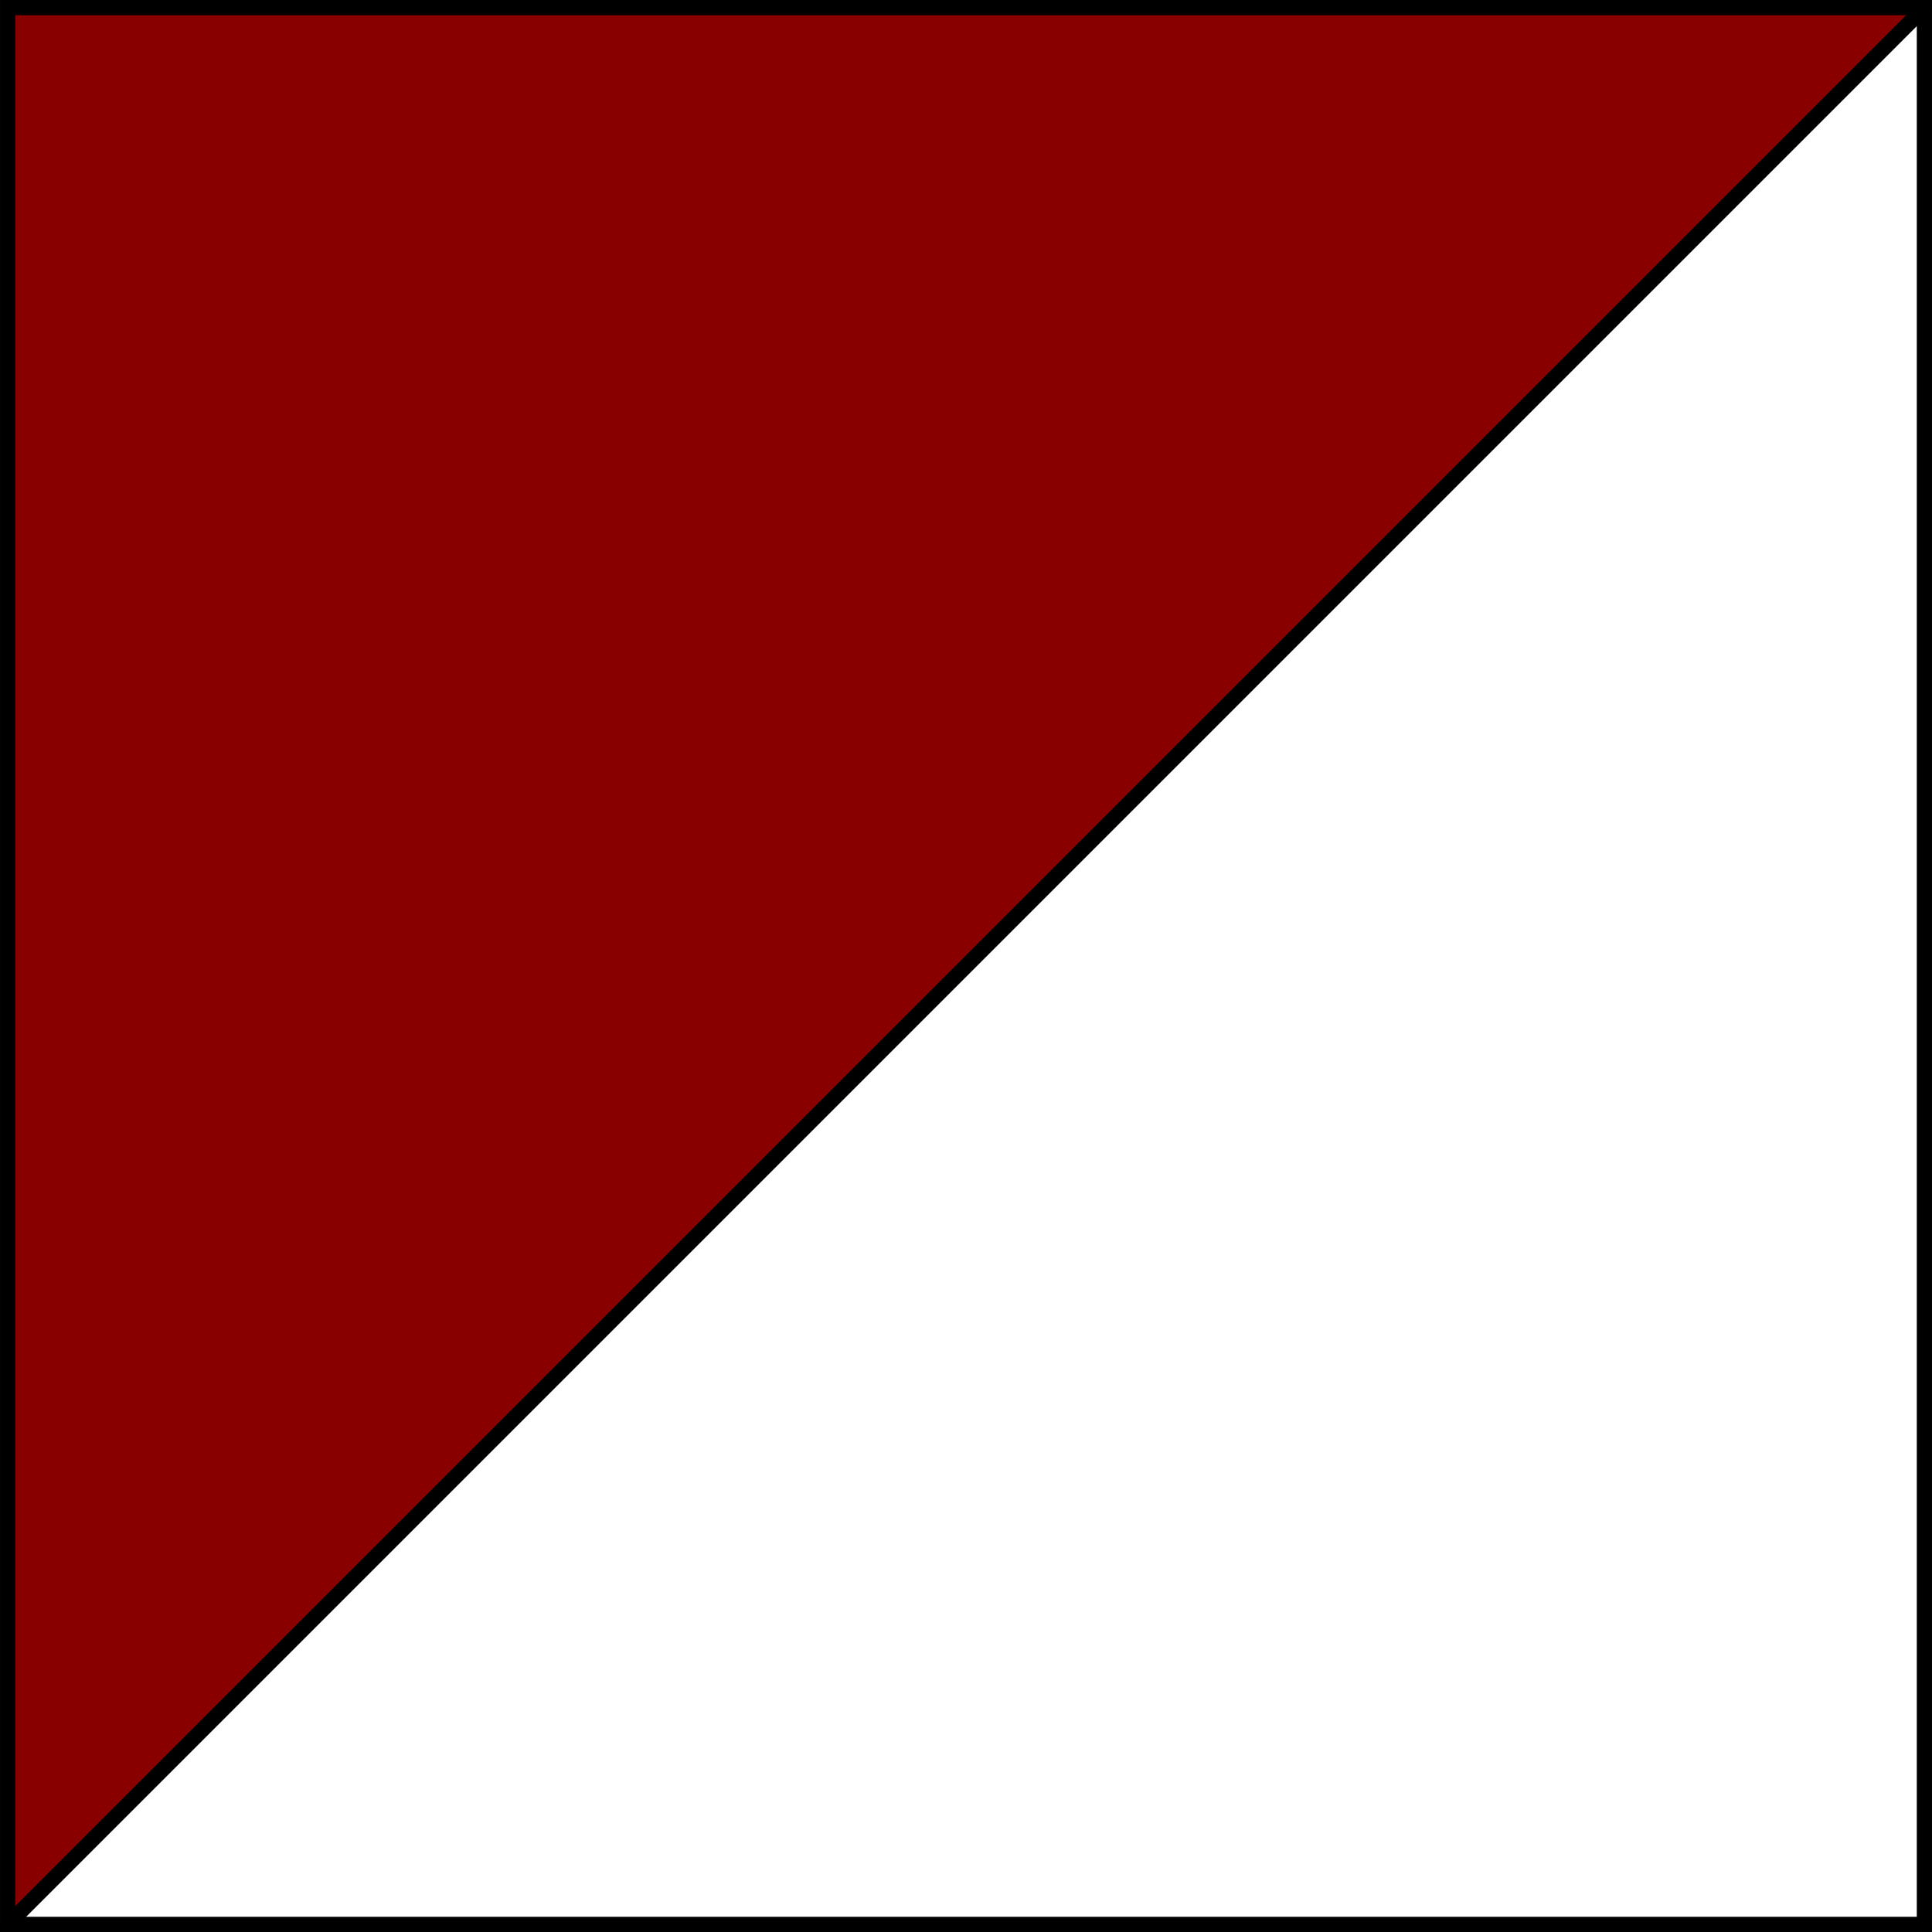
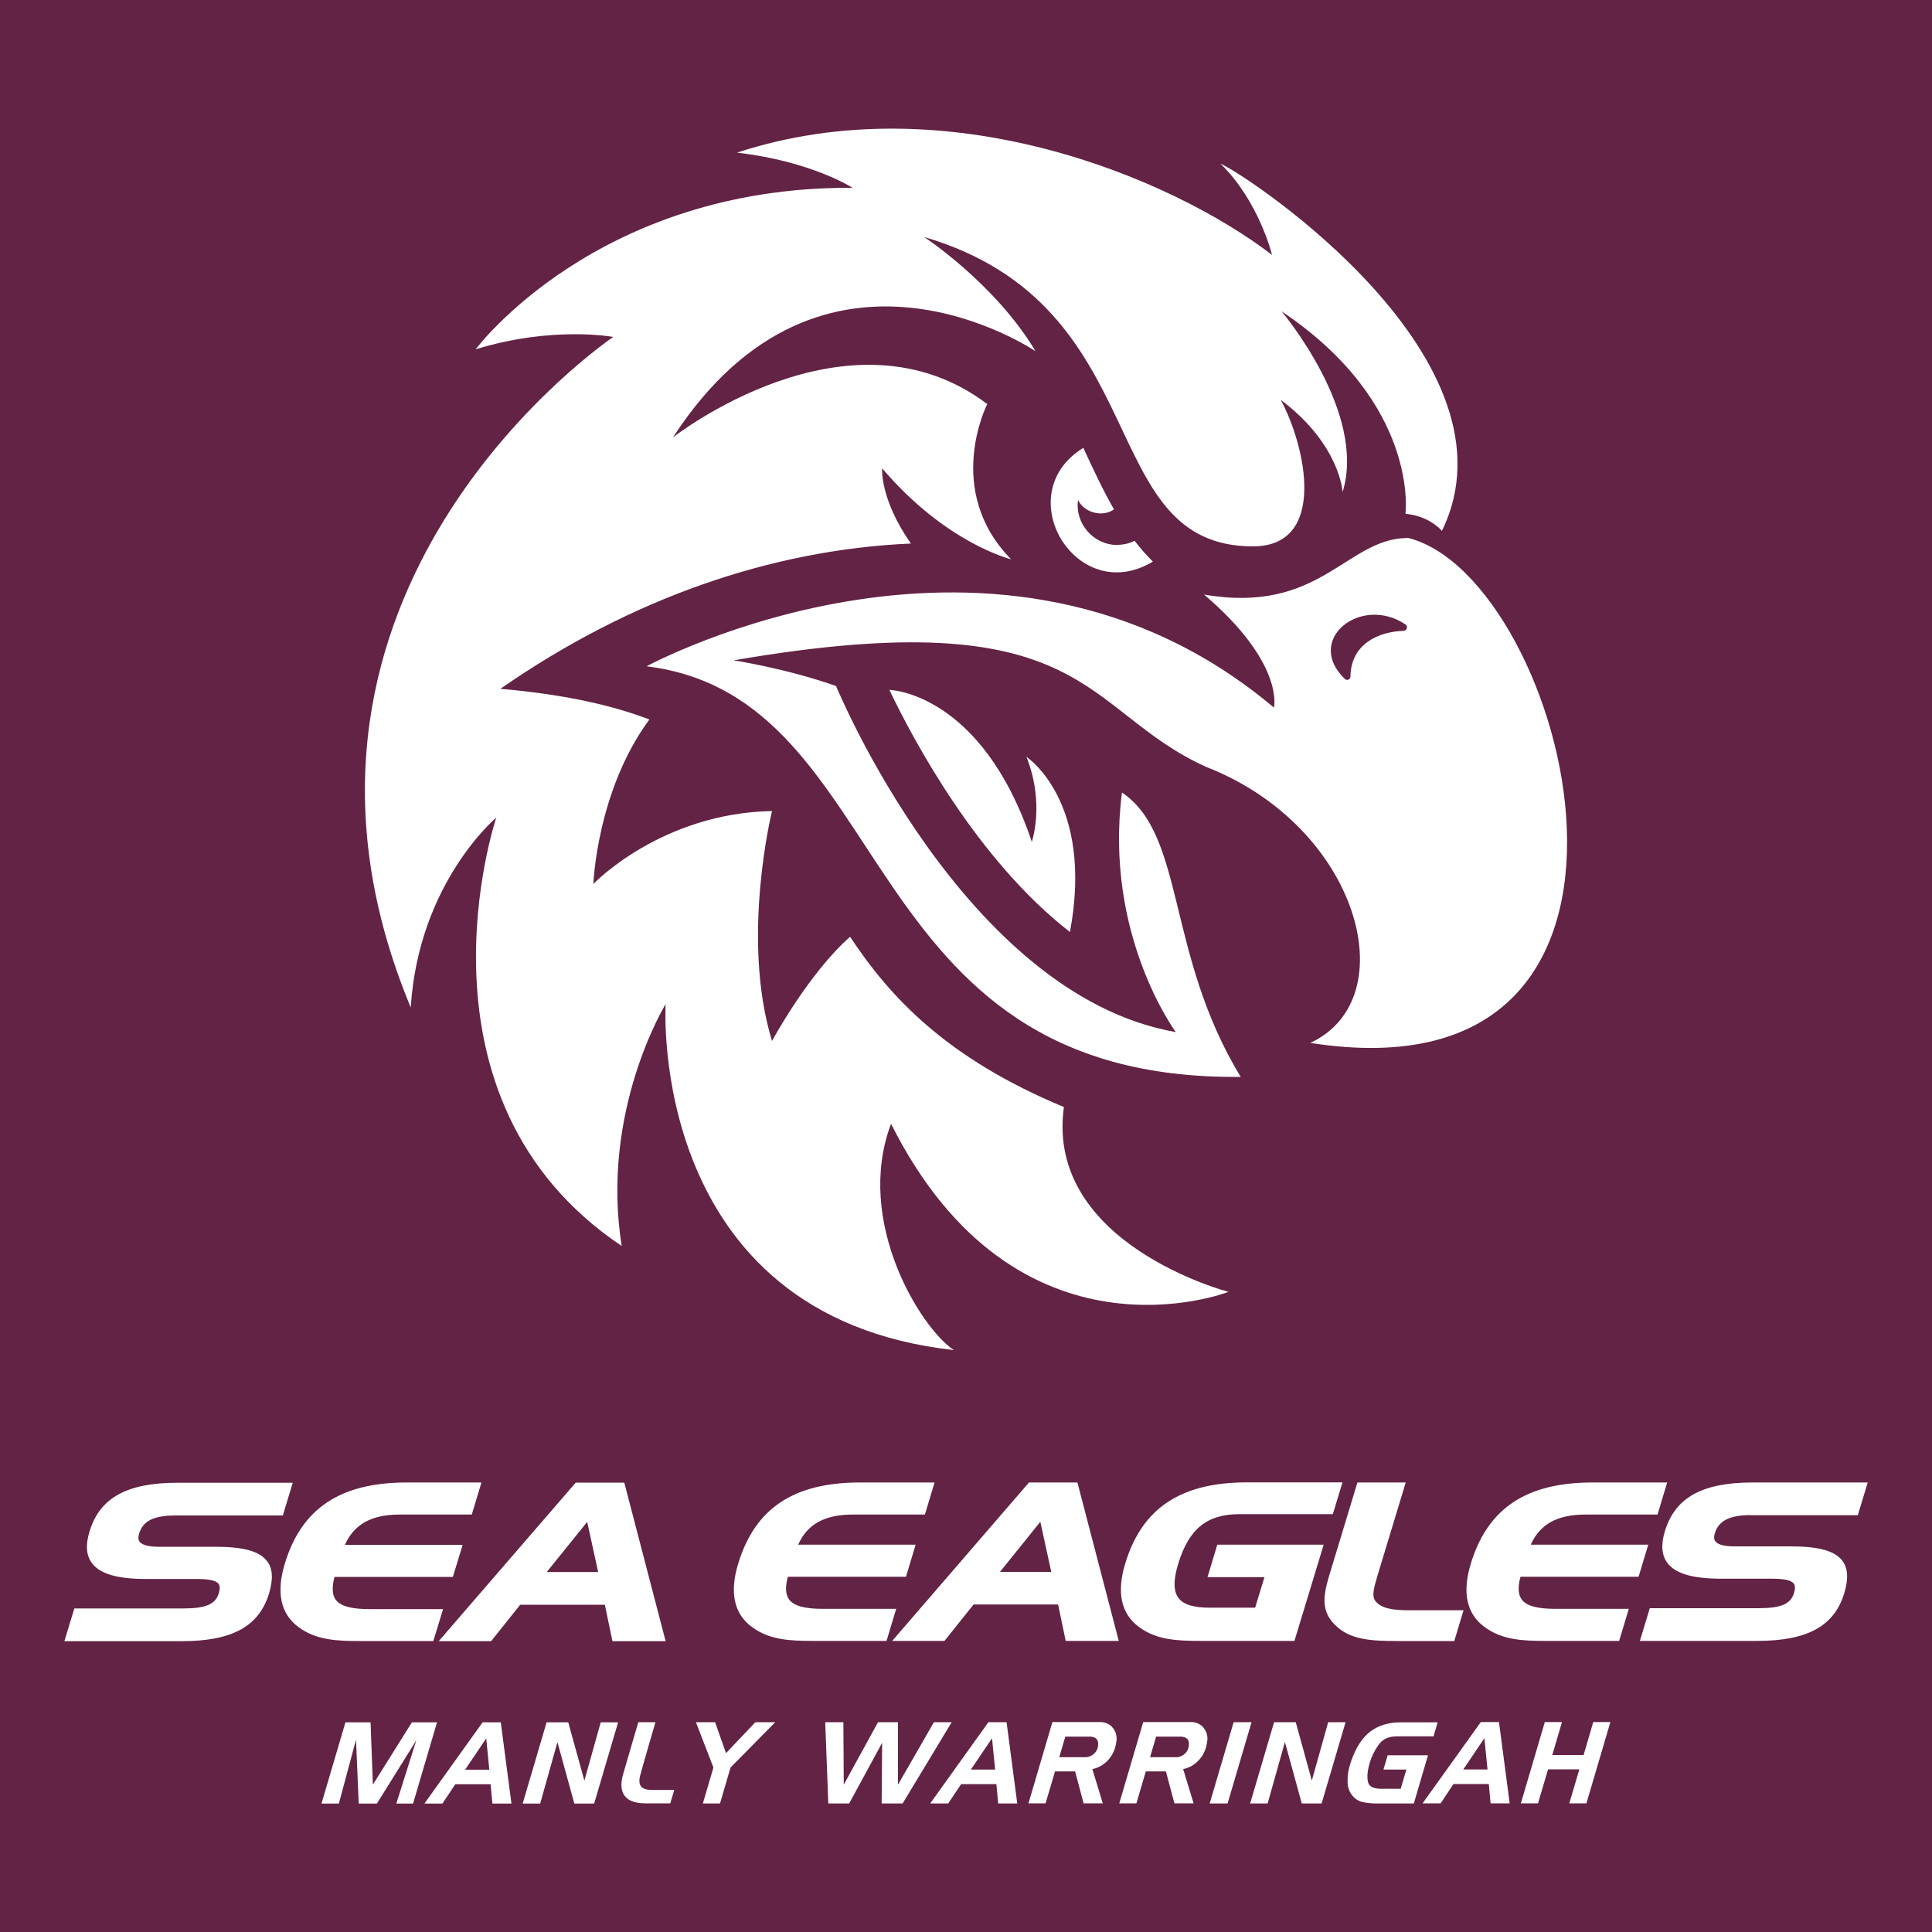
- <svg xmlns="http://www.w3.org/2000/svg" width="117" height="117" id="svg2168" version="1.0">
-   <defs id="defs2170" />
-   <g id="layer1" transform="translate(0,-935.3621)">
-     <path style="fill:#ffffff;fill-opacity:1;fill-rule:evenodd;stroke:#000000;stroke-width:0.921px;stroke-linecap:butt;stroke-linejoin:miter;stroke-opacity:1" d="M 0.461,1051.902 L 116.539,1051.902 L 116.539,935.823 L 0.461,1051.902 z " id="path3159" />
-     <path style="fill:#880000;fill-opacity:1;fill-rule:evenodd;stroke:#000000;stroke-width:0.921px;stroke-linecap:butt;stroke-linejoin:miter;stroke-opacity:1" d="M 0.461,1051.902 L 0.461,935.823 L 116.539,935.823 L 0.461,1051.902 z " id="path3161" />
+ <svg xmlns="http://www.w3.org/2000/svg" xml:space="preserve" width="100" height="100" fill-rule="evenodd" stroke-linejoin="round" stroke-miterlimit="2" clip-rule="evenodd" viewBox="0 0 100 100" version="1.1" id="svg1">
+   <defs id="defs1" />
+   <g id="layer10">
+     <rect style="fill:#632344;fill-rule:evenodd;stroke:#000000;fill-opacity:1" id="rect1" width="150.424" height="142.373" x="-19.492" y="-11.441" />
+   </g>
+   <g id="layer9">
+     <path fill="#fff" fill-rule="nonzero" d="M53.127 39.173c.966 2.414.28 4.4.28 4.4-2.607-7.76-7.374-7.866-7.374-7.866 1.214 2.54 4.534 8.8 9.347 12.533 1.267-6.767-2.253-9.067-2.253-9.067Zm4.706-10.966c-1.226.006-2.206-1.107-2.033-2.327.313.653 1.253.913 1.86.487-.56-.98-1.067-2.054-1.587-3.187-3.9 2.4-.346 8.273 3.6 5.887-.34-.334-.653-.694-.946-1.074a2.018 2.018 0 0 1-.894.207v.007Zm15.034-.36c-3.174 0-4.514 3.973-10.547 2.926 4.187 3.567 3.62 5.854 3.62 5.854-14.273-12.027-32.473-2.14-32.473-2.14 13.093 1.62 10.42 21.46 30.753 21.253-3.88-6.36-2.853-12.507-6.147-14.72-.946 7.373 2.787 12.4 2.787 12.4-11.007-1.927-17.587-17.913-17.587-17.913-2.613-.92-5.3-1.327-5.3-1.327 18.454-3.187 17.967 2.573 24.44 5.507C70.34 42.767 72.78 51.68 67.82 53.98c20.427 3.213 13.3-24.12 5.047-26.14v.007Zm-.227 4.806c-1.293.04-2.727.687-2.74 2.367 0 .153-.187.227-.293.12-2.107-2.027.826-4.367 3.14-2.82.146.1.073.327-.1.333h-.007Zm-9.467-24.18c1.994 1.94 2.667 4.72 2.667 4.72C60.58 9.167 48.993 4.34 38.147 7.9c3.86.447 5.98 1.82 5.98 1.82-13.247-.073-19.507 8.36-19.507 8.36 3.987-1.227 7.12-.64 7.12-.64-1.627 1.133-19.087 14.013-10.48 34.707.407-6.46 4.427-9.827 4.427-9.827S20.78 56.847 32.18 64.493c-1.12-6.993 2.273-12.52 2.273-12.52s-.986 16.147 14.92 17.907c-1.713-1.127-5.16-6.66-3.253-11.713 6.513 12.973 17.467 8.7 17.467 8.7s-9.5-2.474-8.52-9.567c-6.08-2.527-9-5.687-11.067-8.813-2.173 1.92-4.04 5.393-4.04 5.393-1.633-5.32 0-11.9 0-11.9-5.753.107-9.247 3.773-9.247 3.773s.174-4.82 2.9-8.513c-1.986-.76-4.486-1.307-7.713-1.587 6.707-4.66 13.993-7.2 21.247-7.52C45.52 25.8 45.66 24.24 45.66 24.24c3.327 3.907 6.673 4.707 6.673 4.707-3.513-3.574-1.233-8.034-1.233-8.034-7.193-5.42-16.267 1.727-16.267 1.727C42.587 10.687 53.6 18.18 53.6 18.18c-2.1-3.513-5.767-5.913-5.767-5.913 12.147 3.56 8.707 16.013 17.02 16.013 3.88 0 2.727-5.22 1.434-7.587 3.08 2.307 3.206 4.774 3.206 4.774 1.274-4.12-3.16-9.354-3.16-9.354 7.154 4.794 6.414 10.48 6.414 10.48 1.273.12 1.886.887 1.886.887C78.927 18.673 64.78 9.2 63.18 8.473h-.007ZM22.427 84.947l.506-1.66H19.12c-.94 0-1.493-.154-1.74-.48-.187-.254-.207-.64-.067-1.187h6.127l.507-1.66h-6.094c.474-1.067 1.38-1.567 2.834-1.567h3.733l.5-1.66h-3.86c-3.44 0-5.453 1.334-6.32 4.207-.453 1.493-.213 2.6.713 3.28.9.667 1.96.72 3.147.72h3.833l-.006.007ZM29.8 76.74l-7.093 8.207h2.713l1.507-1.887h4.38l.393 1.887h2.753l-2.14-8.207H29.8Zm-1.5 4.627 2.093-2.594.567 2.594H28.3Zm18.093 1.906H42.58c-.94 0-1.487-.153-1.733-.48-.187-.253-.214-.64-.067-1.18h6.113l.5-1.66h-6.08c.474-1.066 1.374-1.56 2.834-1.56h3.726l.5-1.66H44.52c-3.44 0-5.44 1.334-6.313 4.207-.454 1.493-.214 2.593.713 3.273.9.667 1.953.72 3.14.72h3.827l.5-1.66h.006Zm38.42-1.66.5-1.66h-6.08c.474-1.066 1.38-1.56 2.834-1.56h3.726l.5-1.66H82.44c-3.44 0-5.44 1.334-6.313 4.207-.454 1.493-.214 2.593.713 3.273.9.667 1.953.72 3.14.72h3.827l.5-1.66H80.5c-.94 0-1.493-.153-1.733-.48-.187-.253-.214-.64-.067-1.18h6.113Zm-70.986-.8c-.387-.526-1.22-.753-2.707-.753H8.193c-.506 0-.84-.093-.966-.26-.074-.1-.08-.24-.027-.42.2-.66.76-.94 1.88-.94h5.56l.513-1.693H9.187c-2.62 0-4.027.78-4.554 2.526-.213.7-.173 1.234.127 1.634.413.56 1.313.82 2.813.82h2.6c.647 0 1.014.08 1.14.253.074.1.08.26.014.48-.174.58-.674.793-1.847.793H3.847l-.514 1.694H9.4c2.607 0 4.007-.76 4.527-2.474.22-.733.193-1.28-.1-1.666v.006Zm45.126 3.4c.9.667 1.94.72 3.2.72H67l1.513-4.98h-5.506l-.507 1.68h2.947l-.48 1.58h-2.38c-.82 0-1.34-.166-1.594-.506-.26-.354-.266-.934-.006-1.774.546-1.793 1.486-2.56 3.153-2.56h4.847l.5-1.646h-4.934c-3.44 0-5.446 1.333-6.313 4.206-.453 1.494-.213 2.594.707 3.274l.006.006Zm10.114-.146c.76.806 1.853.873 3.313.873h2.893l.48-1.593h-2.786c-.854 0-1.447-.08-1.767-.467-.207-.247-.1-.66.093-1.307l1.467-4.84h-2.5l-1.46 4.814c-.333 1.106-.393 1.833.26 2.52h.007Zm21.54-5.64h5.553l.513-1.694H90.72c-2.613 0-4.02.78-4.547 2.527-.213.7-.166 1.233.127 1.633.42.56 1.307.82 2.807.82h2.6c.646 0 1.006.08 1.14.254.073.1.08.26.013.48-.173.58-.673.793-1.847.793h-5.62l-.513 1.693h6.06c2.607 0 4-.76 4.52-2.473.22-.733.193-1.28-.093-1.667-.387-.52-1.22-.753-2.7-.753h-2.92c-.5 0-.834-.093-.96-.26-.074-.1-.087-.24-.027-.42.193-.647.773-.94 1.873-.94l-.026.007ZM53.26 76.733l-7.08 8.2h2.707l1.506-1.886h4.374l.393 1.886h2.747l-2.14-8.2H53.26Zm-1.5 4.627 2.087-2.593.566 2.593h-2.66.007Zm-30.44 7.787-2.02 3.226-.12-3.226h-1.3l-1.24 4.206h.9l.887-3.306.14 3.306h.94l2.04-3.273-1.034 3.273h.867l1.24-4.206h-1.3Zm3.66 0-3.013 4.206h.933l.667-1h1.826l.094 1h.986l-.553-4.206h-.94Zm-.907 2.453 1.094-1.62.16 1.62h-1.254Zm6.174.567-.834-3.02h-1.12l-1.24 4.206h.907l.893-3.18.874 3.18h1.026l1.24-4.206h-.9l-.846 3.02Zm7.333-1.42-.567-1.607h-.993l.907 2.347-.547 1.86h.887l.546-1.86 2.314-2.347H39.1l-1.527 1.607h.007Zm10.76-1.607-1.86 3.233V89.14h-1.033l-1.774 3.233-.02-3.233h-.94l.16 4.207h1.08l1.707-3.14-.027 3.14h1.087l2.54-4.207h-.92Zm2.82 0-3.013 4.207h.933l.667-1h1.826l.094 1h.986L52.1 89.14h-.94Zm-.907 2.453 1.094-1.62.16 1.62h-1.254Zm13.6-2.453-1.24 4.207h.927l1.24-4.207h-.927Zm-29.926 0h-.887s-.6 2.033-.793 2.713c-.194.68-.134 1.487 1.153 1.487h1.293l.207-.693h-1.14c-.493 0-.78-.16-.62-.767.16-.607.787-2.74.787-2.74Zm23.62.227a.867.867 0 0 0-.6-.234h-2.474l-1.24 4.207h.887l.487-1.653h1.04l.44 1.653h.993l-.54-1.773c.613-.114 1.113-.654 1.22-1.287l.02-.12a.874.874 0 0 0-.24-.793h.007Zm-.72 1.053a.665.665 0 0 1-.307.433c-.1.06-.207.1-.32.1h-1.373l.313-1.066h1.247a.61.61 0 0 1 .3.066c.153.094.173.267.14.467Zm5.42-1.053a.867.867 0 0 0-.6-.234h-2.474l-1.24 4.207h.887l.487-1.653h1.04l.44 1.653h.993l-.54-1.773c.613-.114 1.113-.654 1.22-1.287l.02-.12a.874.874 0 0 0-.24-.793h.007Zm-.72 1.053a.665.665 0 0 1-.307.433c-.1.06-.207.1-.32.1h-1.373l.313-1.066h1.247a.61.61 0 0 1 .3.066c.153.094.173.267.14.467Zm6.373 1.74-.833-3.02h-1.12l-1.24 4.207h.906l.894-3.18.873 3.18h1.027l1.24-4.207h-.9l-.847 3.02Zm3.927-1.313-.22.746h1.186l-.293.994h-1c-.42 0-.653-.12-.7-.38-.047-.26-.02-.567.087-.92v-.014c.1-.346.26-.666.466-.96.207-.293.52-.44.94-.44H74.2l.213-.726h-1.906c-.634 0-1.16.16-1.574.473-.413.313-.733.8-.973 1.467-.02.06-.04.12-.06.173-.02.06-.033.12-.053.18-.08.287-.107.573-.094.847.014.273.107.506.287.7a.95.95 0 0 0 .547.3c.213.04.44.06.686.06h1.907l.733-2.494H71.82l.007-.006Zm4.82-1.714-3.014 4.207h.934l.666-1h1.827l.093 1h.987l-.553-4.207h-.94Zm-.907 2.454 1.093-1.62.16 1.62H75.74Zm6.227-.747h-1.62l.5-1.707h-.887l-1.24 4.207h.887l.52-1.76h1.62l-.52 1.76h.886l1.24-4.207h-.886l-.5 1.707Z" id="path1" />
  </g>
</svg>
